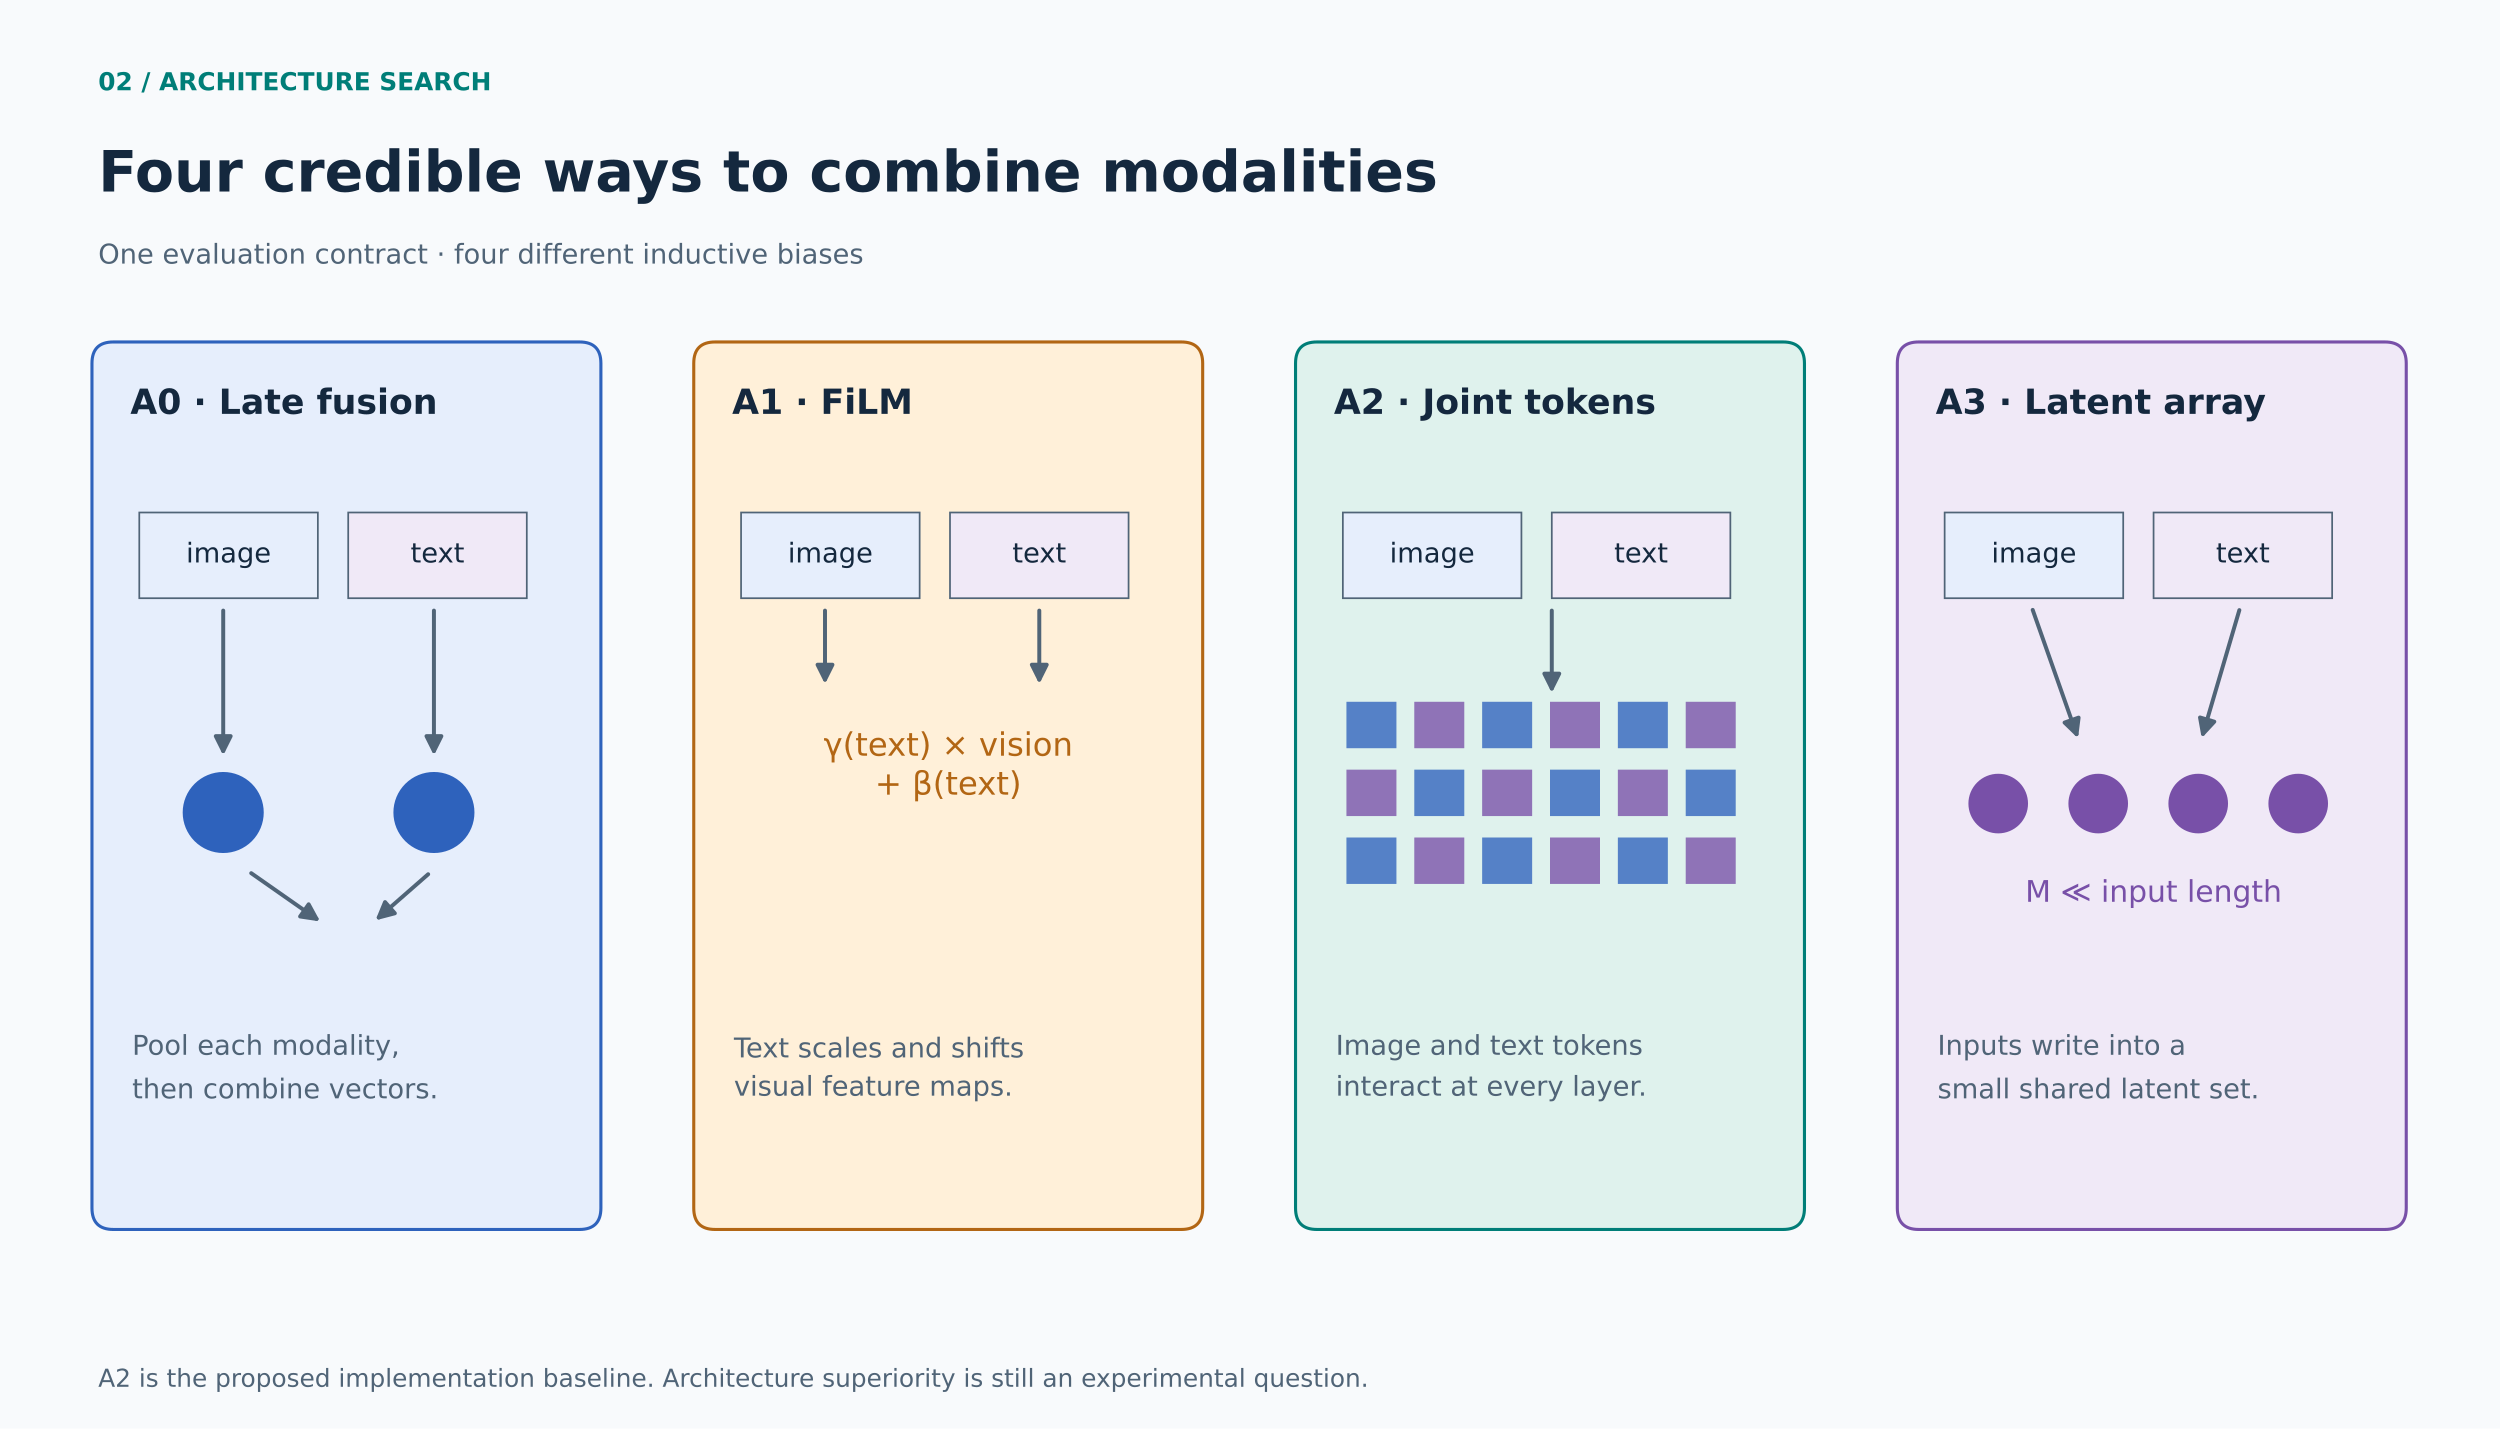
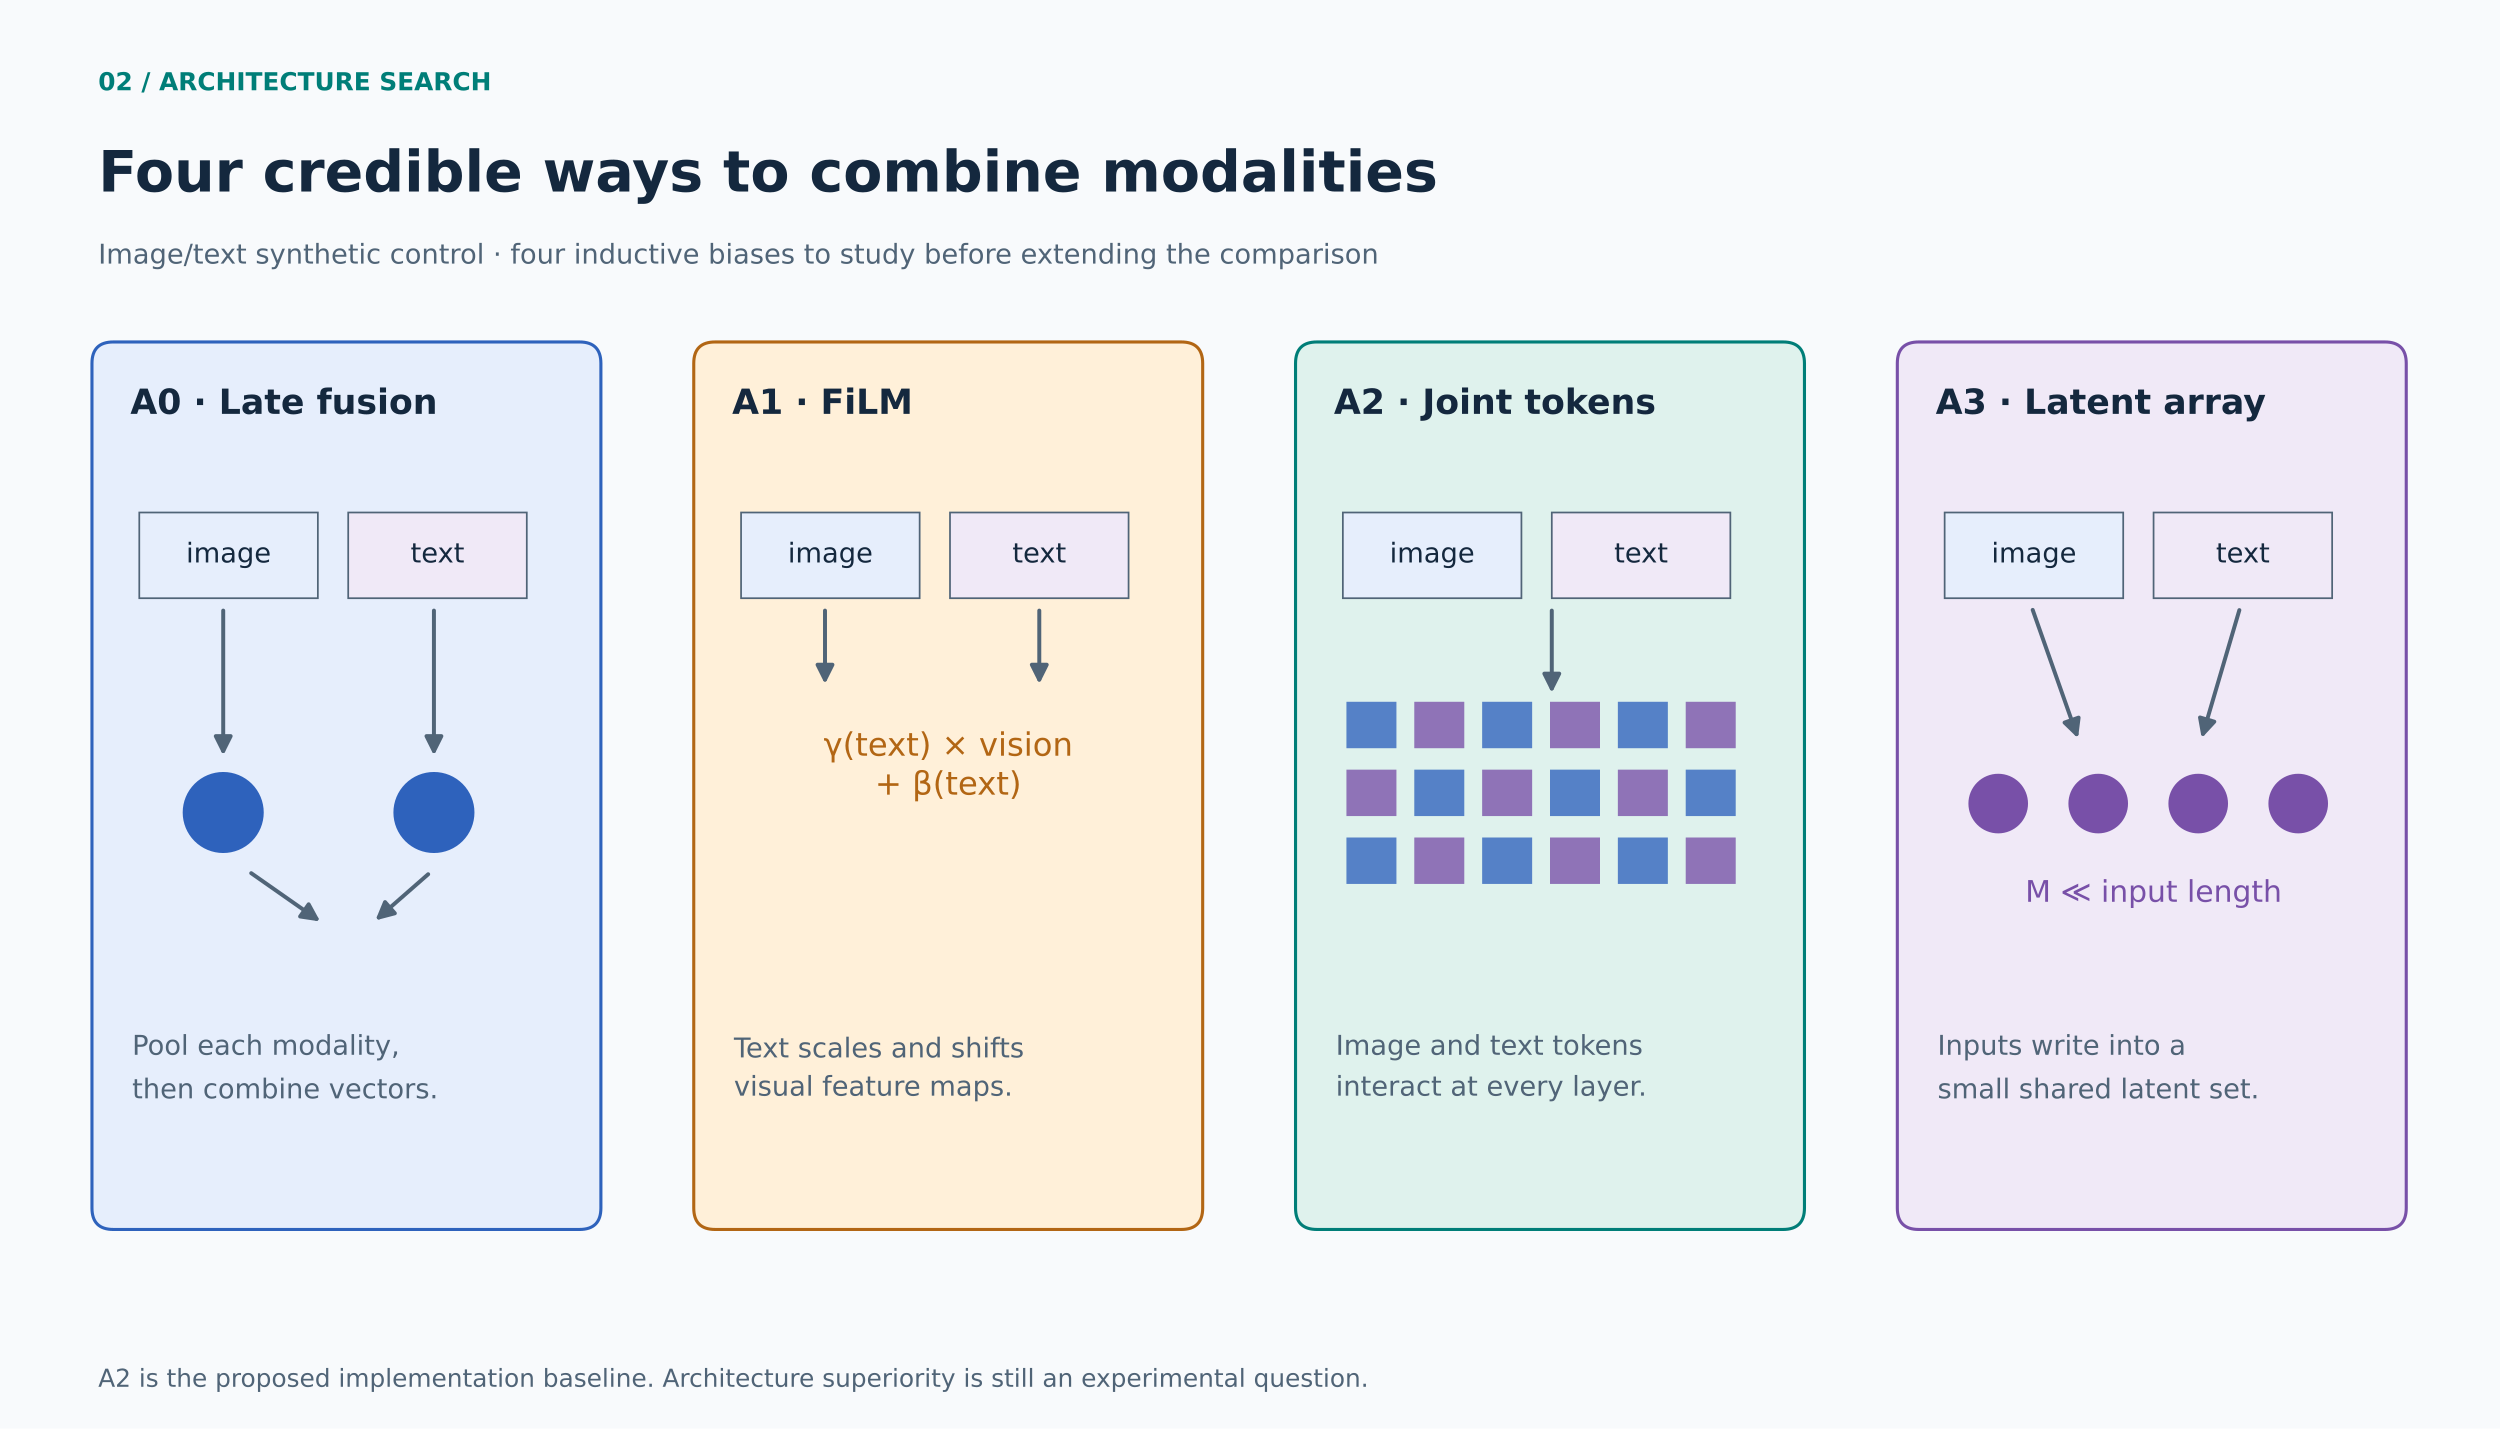
<svg xmlns="http://www.w3.org/2000/svg" width="1008pt" height="576pt" viewBox="0 0 1008 576" version="1.1">
  <defs>
    <style type="text/css">*{stroke-linejoin: round; stroke-linecap: butt}</style>
  </defs>
  <g id="figure_1">
    <g id="patch_1">
      <path d="M 0 576 L 1008 576 L 1008 0 L 0 0 z " style="fill: #f8fafc" />
    </g>
    <g id="axes_1">
      <g id="patch_2">
        <path d="M 45.72 495.72 L 233.64 495.72 Q 242.28 495.72 242.28 487.08 L 242.28 146.52 Q 242.28 137.88 233.64 137.88 L 45.72 137.88 Q 37.08 137.88 37.08 146.52 L 37.08 487.08 Q 37.08 495.72 45.72 495.72 z " clip-path="url(#p1691f1588b)" style="fill: #e6eefc; stroke: #2e62bc; stroke-width: 1.25; stroke-linejoin: miter" />
      </g>
      <g id="patch_3">
        <path d="M 56.16 241.2 L 128.16 241.2 L 128.16 206.64 L 56.16 206.64 z " clip-path="url(#p1691f1588b)" style="fill: #e6eefc; stroke: #506477; stroke-width: 0.7; stroke-linejoin: miter" />
      </g>
      <g id="patch_4">
        <path d="M 140.4 241.2 L 212.4 241.2 L 212.4 206.64 L 140.4 206.64 z " clip-path="url(#p1691f1588b)" style="fill: #f0e9f7; stroke: #506477; stroke-width: 0.7; stroke-linejoin: miter" />
      </g>
      <g id="patch_5">
        <path d="M 90 246.197 Q 90 275.397 90 302.807 " clip-path="url(#p1691f1588b)" style="fill: none; stroke: #506477; stroke-width: 1.6; stroke-linecap: round" />
        <path d="M 93 296.807 L 90 302.807 L 87 296.807 z " clip-path="url(#p1691f1588b)" style="fill: #506477; stroke: #506477; stroke-width: 1.6; stroke-linecap: round" />
      </g>
      <g id="patch_6">
        <path d="M 90 343.44 C 94.201 343.44 98.23 341.771 101.201 338.801 C 104.171 335.83 105.84 331.801 105.84 327.6 C 105.84 323.399 104.171 319.37 101.201 316.399 C 98.23 313.429 94.201 311.76 90 311.76 C 85.799 311.76 81.77 313.429 78.799 316.399 C 75.829 319.37 74.16 323.399 74.16 327.6 C 74.16 331.801 75.829 335.83 78.799 338.801 C 81.77 341.771 85.799 343.44 90 343.44 z " clip-path="url(#p1691f1588b)" style="fill: #2e62bc; stroke: #2e62bc; stroke-linejoin: miter" />
      </g>
      <g id="patch_7">
        <path d="M 174.96 246.197 Q 174.96 275.397 174.96 302.807 " clip-path="url(#p1691f1588b)" style="fill: none; stroke: #506477; stroke-width: 1.6; stroke-linecap: round" />
        <path d="M 177.96 296.807 L 174.96 302.807 L 171.96 296.807 z " clip-path="url(#p1691f1588b)" style="fill: #506477; stroke: #506477; stroke-width: 1.6; stroke-linecap: round" />
      </g>
      <g id="patch_8">
        <path d="M 174.96 343.44 C 179.161 343.44 183.19 341.771 186.161 338.801 C 189.131 335.83 190.8 331.801 190.8 327.6 C 190.8 323.399 189.131 319.37 186.161 316.399 C 183.19 313.429 179.161 311.76 174.96 311.76 C 170.759 311.76 166.73 313.429 163.759 316.399 C 160.789 319.37 159.12 323.399 159.12 327.6 C 159.12 331.801 160.789 335.83 163.759 338.801 C 166.73 341.771 170.759 343.44 174.96 343.44 z " clip-path="url(#p1691f1588b)" style="fill: #2e62bc; stroke: #2e62bc; stroke-linejoin: miter" />
      </g>
      <g id="patch_9">
        <path d="M 101.298 352.069 Q 115.202 361.802 127.642 370.509 " clip-path="url(#p1691f1588b)" style="fill: none; stroke: #506477; stroke-width: 1.6; stroke-linecap: round" />
        <path d="M 124.447 364.611 L 127.642 370.509 L 121.006 369.526 z " clip-path="url(#p1691f1588b)" style="fill: #506477; stroke: #506477; stroke-width: 1.6; stroke-linecap: round" />
      </g>
      <g id="patch_10">
        <path d="M 172.635 352.495 Q 161.998 361.801 152.708 369.93 " clip-path="url(#p1691f1588b)" style="fill: none; stroke: #506477; stroke-width: 1.6; stroke-linecap: round" />
        <path d="M 159.199 368.237 L 152.708 369.93 L 155.248 363.722 z " clip-path="url(#p1691f1588b)" style="fill: #506477; stroke: #506477; stroke-width: 1.6; stroke-linecap: round" />
      </g>
      <g id="patch_11">
        <path d="M 288.36 495.72 L 476.28 495.72 Q 484.92 495.72 484.92 487.08 L 484.92 146.52 Q 484.92 137.88 476.28 137.88 L 288.36 137.88 Q 279.72 137.88 279.72 146.52 L 279.72 487.08 Q 279.72 495.72 288.36 495.72 z " clip-path="url(#p1691f1588b)" style="fill: #fff0d9; stroke: #b26614; stroke-width: 1.25; stroke-linejoin: miter" />
      </g>
      <g id="patch_12">
        <path d="M 298.8 241.2 L 370.8 241.2 L 370.8 206.64 L 298.8 206.64 z " clip-path="url(#p1691f1588b)" style="fill: #e6eefc; stroke: #506477; stroke-width: 0.7; stroke-linejoin: miter" />
      </g>
      <g id="patch_13">
        <path d="M 383.04 241.2 L 455.04 241.2 L 455.04 206.64 L 383.04 206.64 z " clip-path="url(#p1691f1588b)" style="fill: #f0e9f7; stroke: #506477; stroke-width: 0.7; stroke-linejoin: miter" />
      </g>
      <g id="patch_14">
        <path d="M 332.64 246.203 Q 332.64 261.004 332.64 274.015 " clip-path="url(#p1691f1588b)" style="fill: none; stroke: #506477; stroke-width: 1.6; stroke-linecap: round" />
        <path d="M 335.64 268.015 L 332.64 274.015 L 329.64 268.015 z " clip-path="url(#p1691f1588b)" style="fill: #506477; stroke: #506477; stroke-width: 1.6; stroke-linecap: round" />
      </g>
      <g id="patch_15">
        <path d="M 419.04 246.203 Q 419.04 261.004 419.04 274.015 " clip-path="url(#p1691f1588b)" style="fill: none; stroke: #506477; stroke-width: 1.6; stroke-linecap: round" />
        <path d="M 422.04 268.015 L 419.04 274.015 L 416.04 268.015 z " clip-path="url(#p1691f1588b)" style="fill: #506477; stroke: #506477; stroke-width: 1.6; stroke-linecap: round" />
      </g>
      <g id="patch_16">
        <path d="M 531 495.72 L 718.92 495.72 Q 727.56 495.72 727.56 487.08 L 727.56 146.52 Q 727.56 137.88 718.92 137.88 L 531 137.88 Q 522.36 137.88 522.36 146.52 L 522.36 487.08 Q 522.36 495.72 531 495.72 z " clip-path="url(#p1691f1588b)" style="fill: #dff2ed; stroke: #007e78; stroke-width: 1.25; stroke-linejoin: miter" />
      </g>
      <g id="patch_17">
        <path d="M 541.44 241.2 L 613.44 241.2 L 613.44 206.64 L 541.44 206.64 z " clip-path="url(#p1691f1588b)" style="fill: #e6eefc; stroke: #506477; stroke-width: 0.7; stroke-linejoin: miter" />
      </g>
      <g id="patch_18">
        <path d="M 625.68 241.2 L 697.68 241.2 L 697.68 206.64 L 625.68 206.64 z " clip-path="url(#p1691f1588b)" style="fill: #f0e9f7; stroke: #506477; stroke-width: 0.7; stroke-linejoin: miter" />
      </g>
      <g id="patch_19">
        <path d="M 542.88 356.4 L 563.04 356.4 L 563.04 337.68 L 542.88 337.68 z " clip-path="url(#p1691f1588b)" style="fill: #2e62bc; opacity: 0.78" />
      </g>
      <g id="patch_20">
        <path d="M 570.24 356.4 L 590.4 356.4 L 590.4 337.68 L 570.24 337.68 z " clip-path="url(#p1691f1588b)" style="fill: #7850a8; opacity: 0.78" />
      </g>
      <g id="patch_21">
        <path d="M 597.6 356.4 L 617.76 356.4 L 617.76 337.68 L 597.6 337.68 z " clip-path="url(#p1691f1588b)" style="fill: #2e62bc; opacity: 0.78" />
      </g>
      <g id="patch_22">
        <path d="M 624.96 356.4 L 645.12 356.4 L 645.12 337.68 L 624.96 337.68 z " clip-path="url(#p1691f1588b)" style="fill: #7850a8; opacity: 0.78" />
      </g>
      <g id="patch_23">
        <path d="M 652.32 356.4 L 672.48 356.4 L 672.48 337.68 L 652.32 337.68 z " clip-path="url(#p1691f1588b)" style="fill: #2e62bc; opacity: 0.78" />
      </g>
      <g id="patch_24">
        <path d="M 679.68 356.4 L 699.84 356.4 L 699.84 337.68 L 679.68 337.68 z " clip-path="url(#p1691f1588b)" style="fill: #7850a8; opacity: 0.78" />
      </g>
      <g id="patch_25">
        <path d="M 542.88 329.04 L 563.04 329.04 L 563.04 310.32 L 542.88 310.32 z " clip-path="url(#p1691f1588b)" style="fill: #7850a8; opacity: 0.78" />
      </g>
      <g id="patch_26">
        <path d="M 570.24 329.04 L 590.4 329.04 L 590.4 310.32 L 570.24 310.32 z " clip-path="url(#p1691f1588b)" style="fill: #2e62bc; opacity: 0.78" />
      </g>
      <g id="patch_27">
        <path d="M 597.6 329.04 L 617.76 329.04 L 617.76 310.32 L 597.6 310.32 z " clip-path="url(#p1691f1588b)" style="fill: #7850a8; opacity: 0.78" />
      </g>
      <g id="patch_28">
        <path d="M 624.96 329.04 L 645.12 329.04 L 645.12 310.32 L 624.96 310.32 z " clip-path="url(#p1691f1588b)" style="fill: #2e62bc; opacity: 0.78" />
      </g>
      <g id="patch_29">
        <path d="M 652.32 329.04 L 672.48 329.04 L 672.48 310.32 L 652.32 310.32 z " clip-path="url(#p1691f1588b)" style="fill: #7850a8; opacity: 0.78" />
      </g>
      <g id="patch_30">
        <path d="M 679.68 329.04 L 699.84 329.04 L 699.84 310.32 L 679.68 310.32 z " clip-path="url(#p1691f1588b)" style="fill: #2e62bc; opacity: 0.78" />
      </g>
      <g id="patch_31">
        <path d="M 542.88 301.68 L 563.04 301.68 L 563.04 282.96 L 542.88 282.96 z " clip-path="url(#p1691f1588b)" style="fill: #2e62bc; opacity: 0.78" />
      </g>
      <g id="patch_32">
        <path d="M 570.24 301.68 L 590.4 301.68 L 590.4 282.96 L 570.24 282.96 z " clip-path="url(#p1691f1588b)" style="fill: #7850a8; opacity: 0.78" />
      </g>
      <g id="patch_33">
        <path d="M 597.6 301.68 L 617.76 301.68 L 617.76 282.96 L 597.6 282.96 z " clip-path="url(#p1691f1588b)" style="fill: #2e62bc; opacity: 0.78" />
      </g>
      <g id="patch_34">
        <path d="M 624.96 301.68 L 645.12 301.68 L 645.12 282.96 L 624.96 282.96 z " clip-path="url(#p1691f1588b)" style="fill: #7850a8; opacity: 0.78" />
      </g>
      <g id="patch_35">
        <path d="M 652.32 301.68 L 672.48 301.68 L 672.48 282.96 L 652.32 282.96 z " clip-path="url(#p1691f1588b)" style="fill: #2e62bc; opacity: 0.78" />
      </g>
      <g id="patch_36">
        <path d="M 679.68 301.68 L 699.84 301.68 L 699.84 282.96 L 679.68 282.96 z " clip-path="url(#p1691f1588b)" style="fill: #7850a8; opacity: 0.78" />
      </g>
      <g id="patch_37">
        <path d="M 625.68 246.202 Q 625.68 262.799 625.68 277.608 " clip-path="url(#p1691f1588b)" style="fill: none; stroke: #506477; stroke-width: 1.6; stroke-linecap: round" />
        <path d="M 628.68 271.608 L 625.68 277.608 L 622.68 271.608 z " clip-path="url(#p1691f1588b)" style="fill: #506477; stroke: #506477; stroke-width: 1.6; stroke-linecap: round" />
      </g>
      <g id="patch_38">
        <path d="M 773.64 495.72 L 961.56 495.72 Q 970.2 495.72 970.2 487.08 L 970.2 146.52 Q 970.2 137.88 961.56 137.88 L 773.64 137.88 Q 765 137.88 765 146.52 L 765 487.08 Q 765 495.72 773.64 495.72 z " clip-path="url(#p1691f1588b)" style="fill: #f0e9f7; stroke: #7850a8; stroke-width: 1.25; stroke-linejoin: miter" />
      </g>
      <g id="patch_39">
        <path d="M 784.08 241.2 L 856.08 241.2 L 856.08 206.64 L 784.08 206.64 z " clip-path="url(#p1691f1588b)" style="fill: #e6eefc; stroke: #506477; stroke-width: 0.7; stroke-linejoin: miter" />
      </g>
      <g id="patch_40">
        <path d="M 868.32 241.2 L 940.32 241.2 L 940.32 206.64 L 868.32 206.64 z " clip-path="url(#p1691f1588b)" style="fill: #f0e9f7; stroke: #506477; stroke-width: 0.7; stroke-linejoin: miter" />
      </g>
      <g id="patch_41">
        <path d="M 805.68 335.52 C 808.735 335.52 811.666 334.306 813.826 332.146 C 815.986 329.986 817.2 327.055 817.2 324 C 817.2 320.945 815.986 318.014 813.826 315.854 C 811.666 313.694 808.735 312.48 805.68 312.48 C 802.625 312.48 799.694 313.694 797.534 315.854 C 795.374 318.014 794.16 320.945 794.16 324 C 794.16 327.055 795.374 329.986 797.534 332.146 C 799.694 334.306 802.625 335.52 805.68 335.52 z " clip-path="url(#p1691f1588b)" style="fill: #7850a8; stroke: #7850a8; stroke-linejoin: miter" />
      </g>
      <g id="patch_42">
        <path d="M 846 335.52 C 849.055 335.52 851.986 334.306 854.146 332.146 C 856.306 329.986 857.52 327.055 857.52 324 C 857.52 320.945 856.306 318.014 854.146 315.854 C 851.986 313.694 849.055 312.48 846 312.48 C 842.945 312.48 840.014 313.694 837.854 315.854 C 835.694 318.014 834.48 320.945 834.48 324 C 834.48 327.055 835.694 329.986 837.854 332.146 C 840.014 334.306 842.945 335.52 846 335.52 z " clip-path="url(#p1691f1588b)" style="fill: #7850a8; stroke: #7850a8; stroke-linejoin: miter" />
      </g>
      <g id="patch_43">
        <path d="M 886.32 335.52 C 889.375 335.52 892.306 334.306 894.466 332.146 C 896.626 329.986 897.84 327.055 897.84 324 C 897.84 320.945 896.626 318.014 894.466 315.854 C 892.306 313.694 889.375 312.48 886.32 312.48 C 883.265 312.48 880.334 313.694 878.174 315.854 C 876.014 318.014 874.8 320.945 874.8 324 C 874.8 327.055 876.014 329.986 878.174 332.146 C 880.334 334.306 883.265 335.52 886.32 335.52 z " clip-path="url(#p1691f1588b)" style="fill: #7850a8; stroke: #7850a8; stroke-linejoin: miter" />
      </g>
      <g id="patch_44">
        <path d="M 926.64 335.52 C 929.695 335.52 932.626 334.306 934.786 332.146 C 936.946 329.986 938.16 327.055 938.16 324 C 938.16 320.945 936.946 318.014 934.786 315.854 C 932.626 313.694 929.695 312.48 926.64 312.48 C 923.585 312.48 920.654 313.694 918.494 315.854 C 916.334 318.014 915.12 320.945 915.12 324 C 915.12 327.055 916.334 329.986 918.494 332.146 C 920.654 334.306 923.585 335.52 926.64 335.52 z " clip-path="url(#p1691f1588b)" style="fill: #7850a8; stroke: #7850a8; stroke-linejoin: miter" />
      </g>
      <g id="patch_45">
        <path d="M 819.585 245.918 Q 828.721 271.803 837.261 296.001 " clip-path="url(#p1691f1588b)" style="fill: none; stroke: #506477; stroke-width: 1.6; stroke-linecap: round" />
        <path d="M 838.093 289.344 L 837.261 296.001 L 832.435 291.341 z " clip-path="url(#p1691f1588b)" style="fill: #506477; stroke: #506477; stroke-width: 1.6; stroke-linecap: round" />
      </g>
      <g id="patch_46">
        <path d="M 902.908 246 Q 895.319 271.802 888.235 295.889 " clip-path="url(#p1691f1588b)" style="fill: none; stroke: #506477; stroke-width: 1.6; stroke-linecap: round" />
        <path d="M 892.806 290.979 L 888.235 295.889 L 887.05 289.286 z " clip-path="url(#p1691f1588b)" style="fill: #506477; stroke: #506477; stroke-width: 1.6; stroke-linecap: round" />
      </g>
      <g id="text_1">
        <text style="font-weight: 700; font-size: 10px; font-family: 'DejaVu Sans'; text-anchor: start; fill: #007e78" x="39.6" y="36.398" transform="rotate(-0 39.6 36.39766)">02 / ARCHITECTURE SEARCH</text>
      </g>
      <g id="text_2">
        <text style="font-weight: 700; font-size: 23px; font-family: 'DejaVu Sans'; text-anchor: start; fill: #14283e" x="39.6" y="77.236" transform="rotate(-0 39.6 77.23641)">Four credible ways to combine modalities</text>
      </g>
      <g id="text_3">
-         <text style="font-size: 11px; font-family: 'DejaVu Sans'; text-anchor: start; fill: #506477" x="39.6" y="106.278" transform="rotate(-0 39.6 106.2783)">One evaluation contract · four different inductive biases</text>
+         <text style="font-size: 11px; font-family: 'DejaVu Sans'; text-anchor: start; fill: #506477" x="39.6" y="106.278" transform="rotate(-0 39.6 106.2783)">Image/text synthetic control · four inductive biases to study before extending the comparison</text>
      </g>
      <g id="text_4">
        <text style="font-weight: 700; font-size: 14px; font-family: 'DejaVu Sans'; text-anchor: start; fill: #14283e" x="52.56" y="166.878" transform="rotate(-0 52.56 166.8778)">A0 · Late fusion</text>
      </g>
      <g id="text_5">
        <text style="font-size: 11px; font-family: 'DejaVu Sans'; text-anchor: middle; fill: #14283e" x="92.16" y="226.778" transform="rotate(-0 92.16 226.7779)">image</text>
      </g>
      <g id="text_6">
        <text style="font-size: 11px; font-family: 'DejaVu Sans'; text-anchor: middle; fill: #14283e" x="176.4" y="226.777" transform="rotate(-0 176.4 226.7774)">text</text>
      </g>
      <g id="text_7">
        <text style="font-size: 11px; font-family: 'DejaVu Sans'; fill: #506477" transform="translate(53.28 425.2853)">Pool each modality,</text>
        <text style="font-size: 11px; font-family: 'DejaVu Sans'; fill: #506477" transform="translate(53.28 442.8509)">then combine vectors.</text>
      </g>
      <g id="text_8">
        <text style="font-weight: 700; font-size: 14px; font-family: 'DejaVu Sans'; text-anchor: start; fill: #14283e" x="295.2" y="166.878" transform="rotate(-0 295.2 166.8778)">A1 · FiLM</text>
      </g>
      <g id="text_9">
        <text style="font-size: 11px; font-family: 'DejaVu Sans'; text-anchor: middle; fill: #14283e" x="334.8" y="226.778" transform="rotate(-0 334.8 226.7779)">image</text>
      </g>
      <g id="text_10">
        <text style="font-size: 11px; font-family: 'DejaVu Sans'; text-anchor: middle; fill: #14283e" x="419.04" y="226.777" transform="rotate(-0 419.04 226.7774)">text</text>
      </g>
      <g id="text_11">
        <text style="font-size: 13px; font-family: 'DejaVu Sans'; fill: #b26614" transform="translate(332.0516 304.7152)">γ(text) × vision</text>
        <text style="font-size: 13px; font-family: 'DejaVu Sans'; fill: #b26614" transform="translate(352.7582 320.4)">+ β(text)</text>
      </g>
      <g id="text_12">
        <text style="font-size: 11px; font-family: 'DejaVu Sans'; fill: #506477" transform="translate(295.92 426.3509)">Text scales and shifts</text>
        <text style="font-size: 11px; font-family: 'DejaVu Sans'; fill: #506477" transform="translate(295.92 441.7853)">visual feature maps.</text>
      </g>
      <g id="text_13">
        <text style="font-weight: 700; font-size: 14px; font-family: 'DejaVu Sans'; text-anchor: start; fill: #14283e" x="537.84" y="166.878" transform="rotate(-0 537.84 166.8778)">A2 · Joint tokens</text>
      </g>
      <g id="text_14">
        <text style="font-size: 11px; font-family: 'DejaVu Sans'; text-anchor: middle; fill: #14283e" x="577.44" y="226.778" transform="rotate(-0 577.44 226.7779)">image</text>
      </g>
      <g id="text_15">
        <text style="font-size: 11px; font-family: 'DejaVu Sans'; text-anchor: middle; fill: #14283e" x="661.68" y="226.777" transform="rotate(-0 661.68 226.7774)">text</text>
      </g>
      <g id="text_16">
        <text style="font-size: 11px; font-family: 'DejaVu Sans'; fill: #506477" transform="translate(538.56 425.2853)">Image and text tokens</text>
        <text style="font-size: 11px; font-family: 'DejaVu Sans'; fill: #506477" transform="translate(538.56 441.7853)">interact at every layer.</text>
      </g>
      <g id="text_17">
        <text style="font-weight: 700; font-size: 14px; font-family: 'DejaVu Sans'; text-anchor: start; fill: #14283e" x="780.48" y="166.877" transform="rotate(-0 780.48 166.8767)">A3 · Latent array</text>
      </g>
      <g id="text_18">
        <text style="font-size: 11px; font-family: 'DejaVu Sans'; text-anchor: middle; fill: #14283e" x="820.08" y="226.778" transform="rotate(-0 820.08 226.7779)">image</text>
      </g>
      <g id="text_19">
        <text style="font-size: 11px; font-family: 'DejaVu Sans'; text-anchor: middle; fill: #14283e" x="904.32" y="226.777" transform="rotate(-0 904.32 226.7774)">text</text>
      </g>
      <g id="text_20">
        <text style="font-size: 12px; font-family: 'DejaVu Sans'; text-anchor: middle; fill: #7850a8" x="868.32" y="363.6" transform="rotate(-0 868.32 363.6)">M ≪ input length</text>
      </g>
      <g id="text_21">
        <text style="font-size: 11px; font-family: 'DejaVu Sans'; fill: #506477" transform="translate(781.2 425.2853)">Inputs write into a</text>
        <text style="font-size: 11px; font-family: 'DejaVu Sans'; fill: #506477" transform="translate(781.2 442.8509)">small shared latent set.</text>
      </g>
      <g id="text_22">
        <text style="font-size: 10px; font-family: 'DejaVu Sans'; text-anchor: start; fill: #506477" x="39.6" y="559.158" transform="rotate(-0 39.6 559.158)">A2 is the proposed implementation baseline. Architecture superiority is still an experimental question.</text>
      </g>
    </g>
  </g>
  <defs>
    <clipPath id="p1691f1588b">
      <rect x="0" y="0" width="1008" height="576" />
    </clipPath>
  </defs>
</svg>
